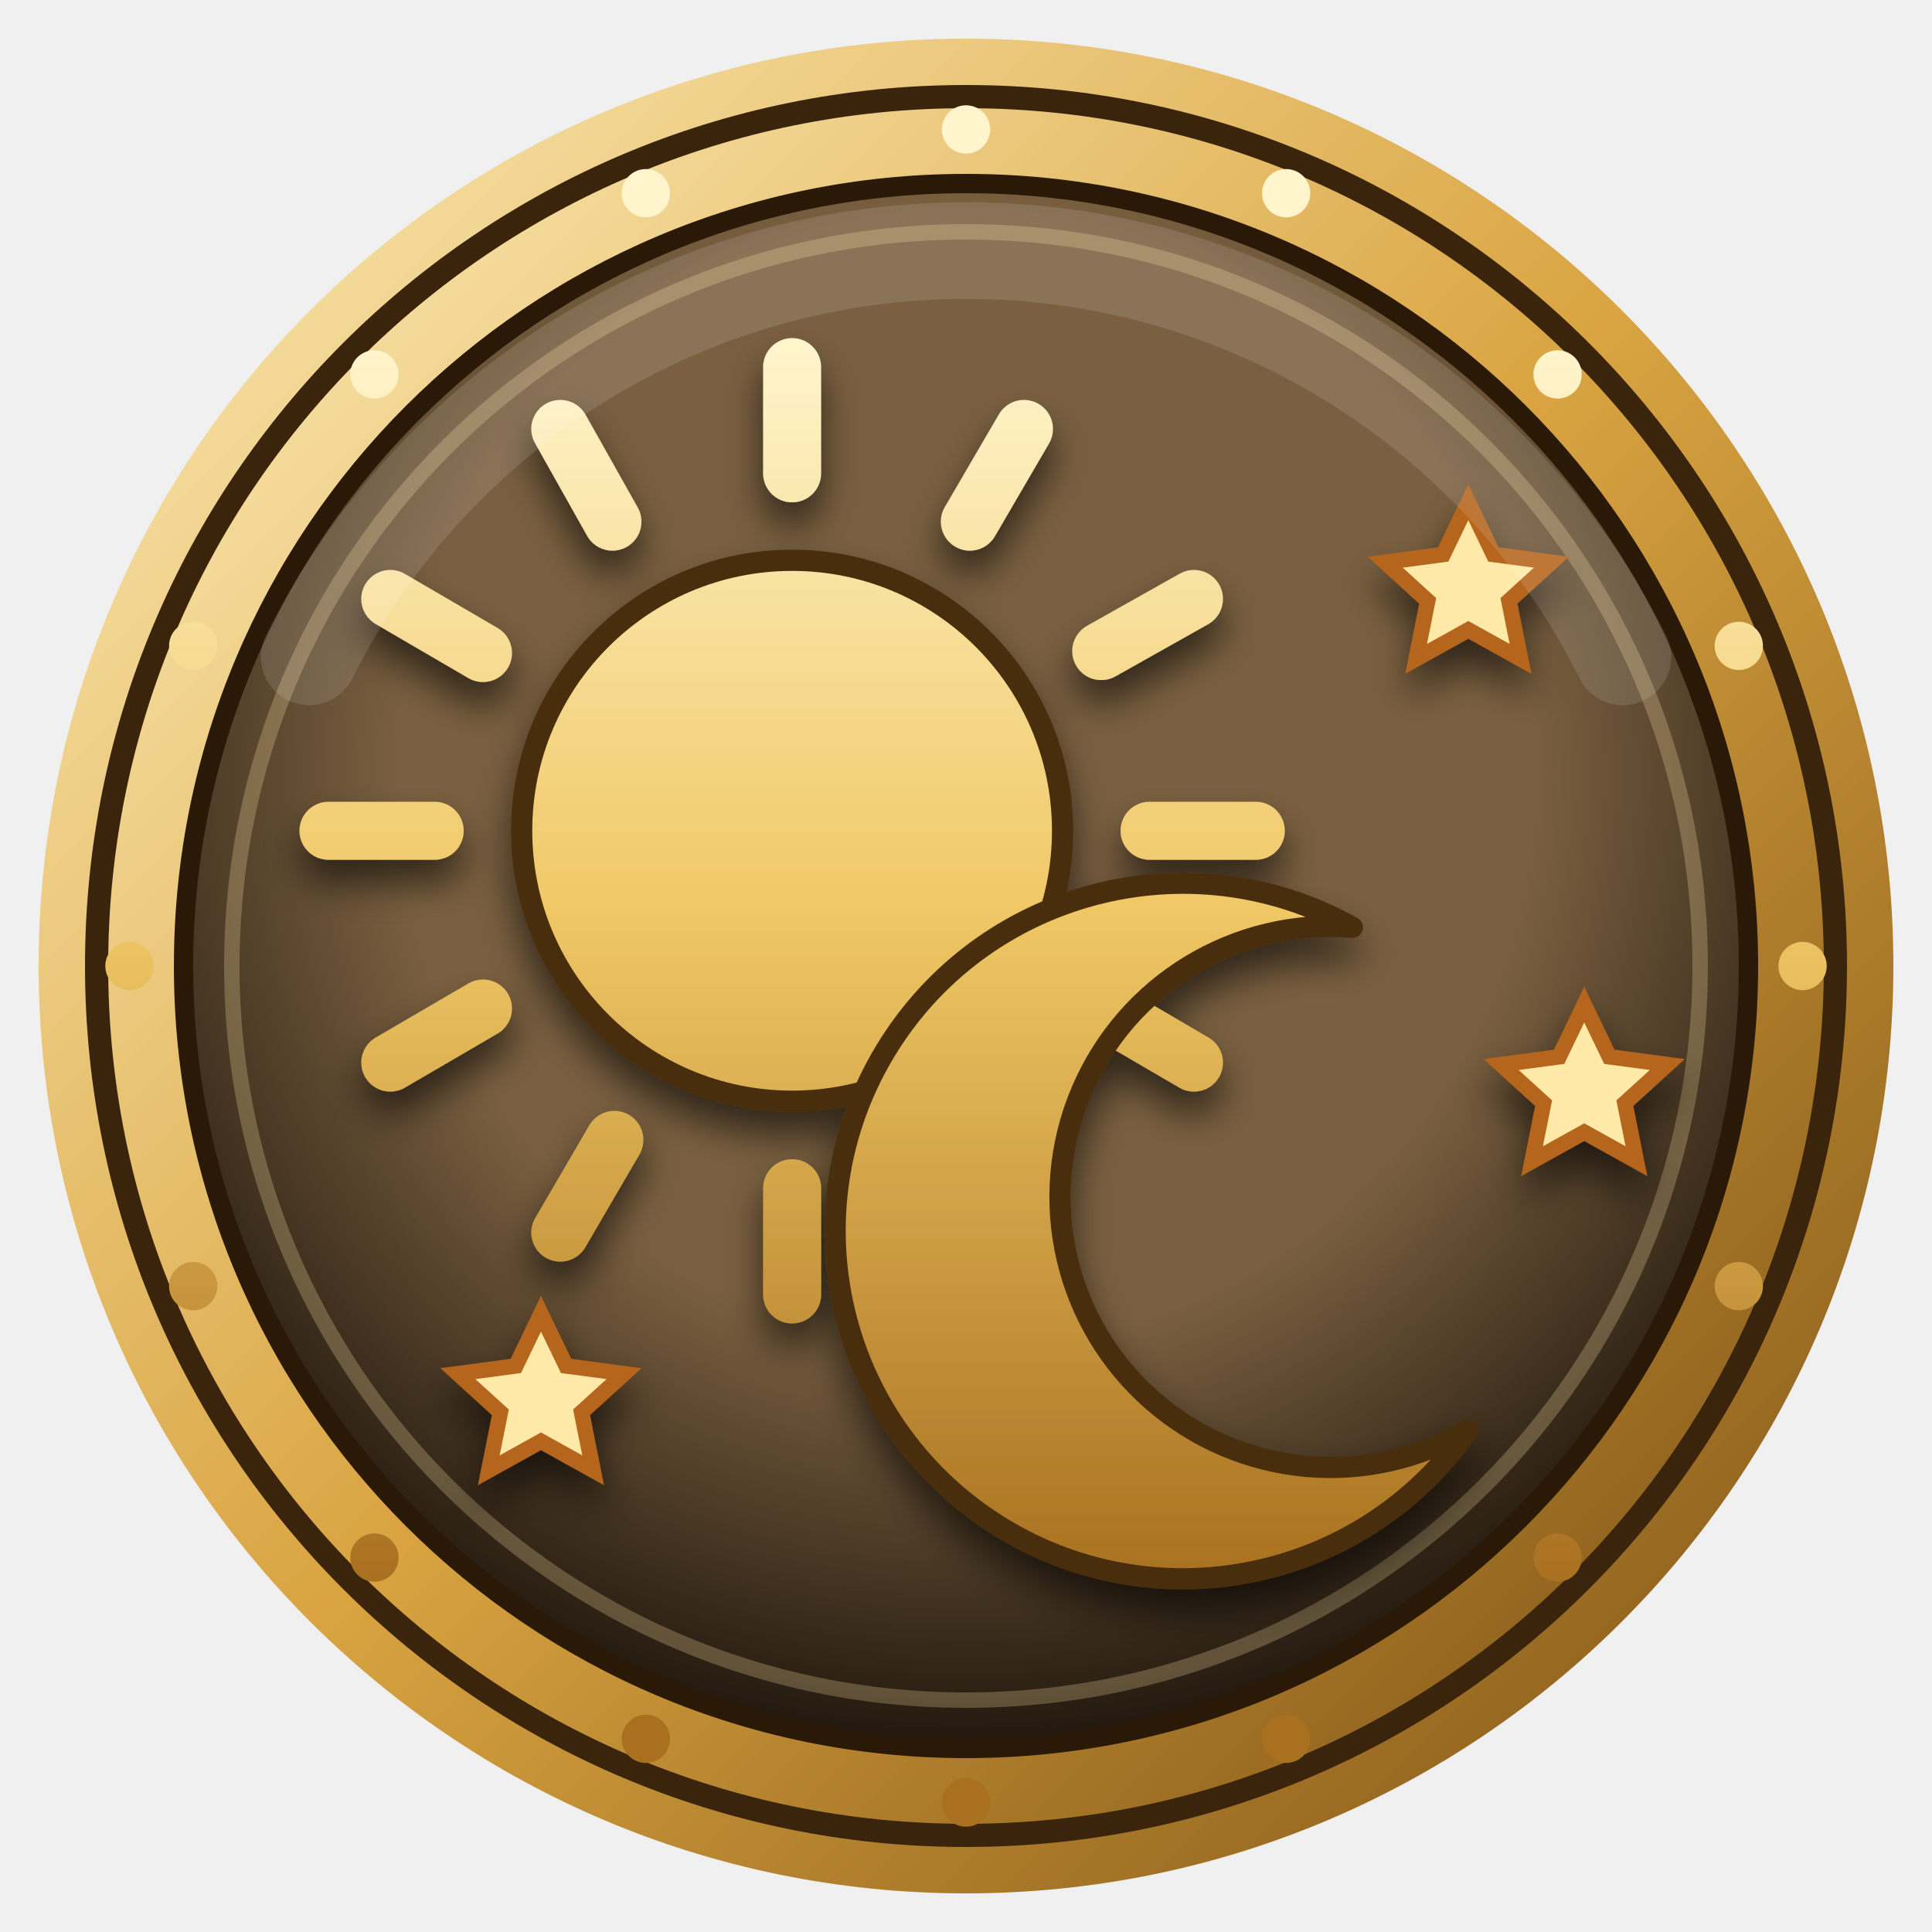
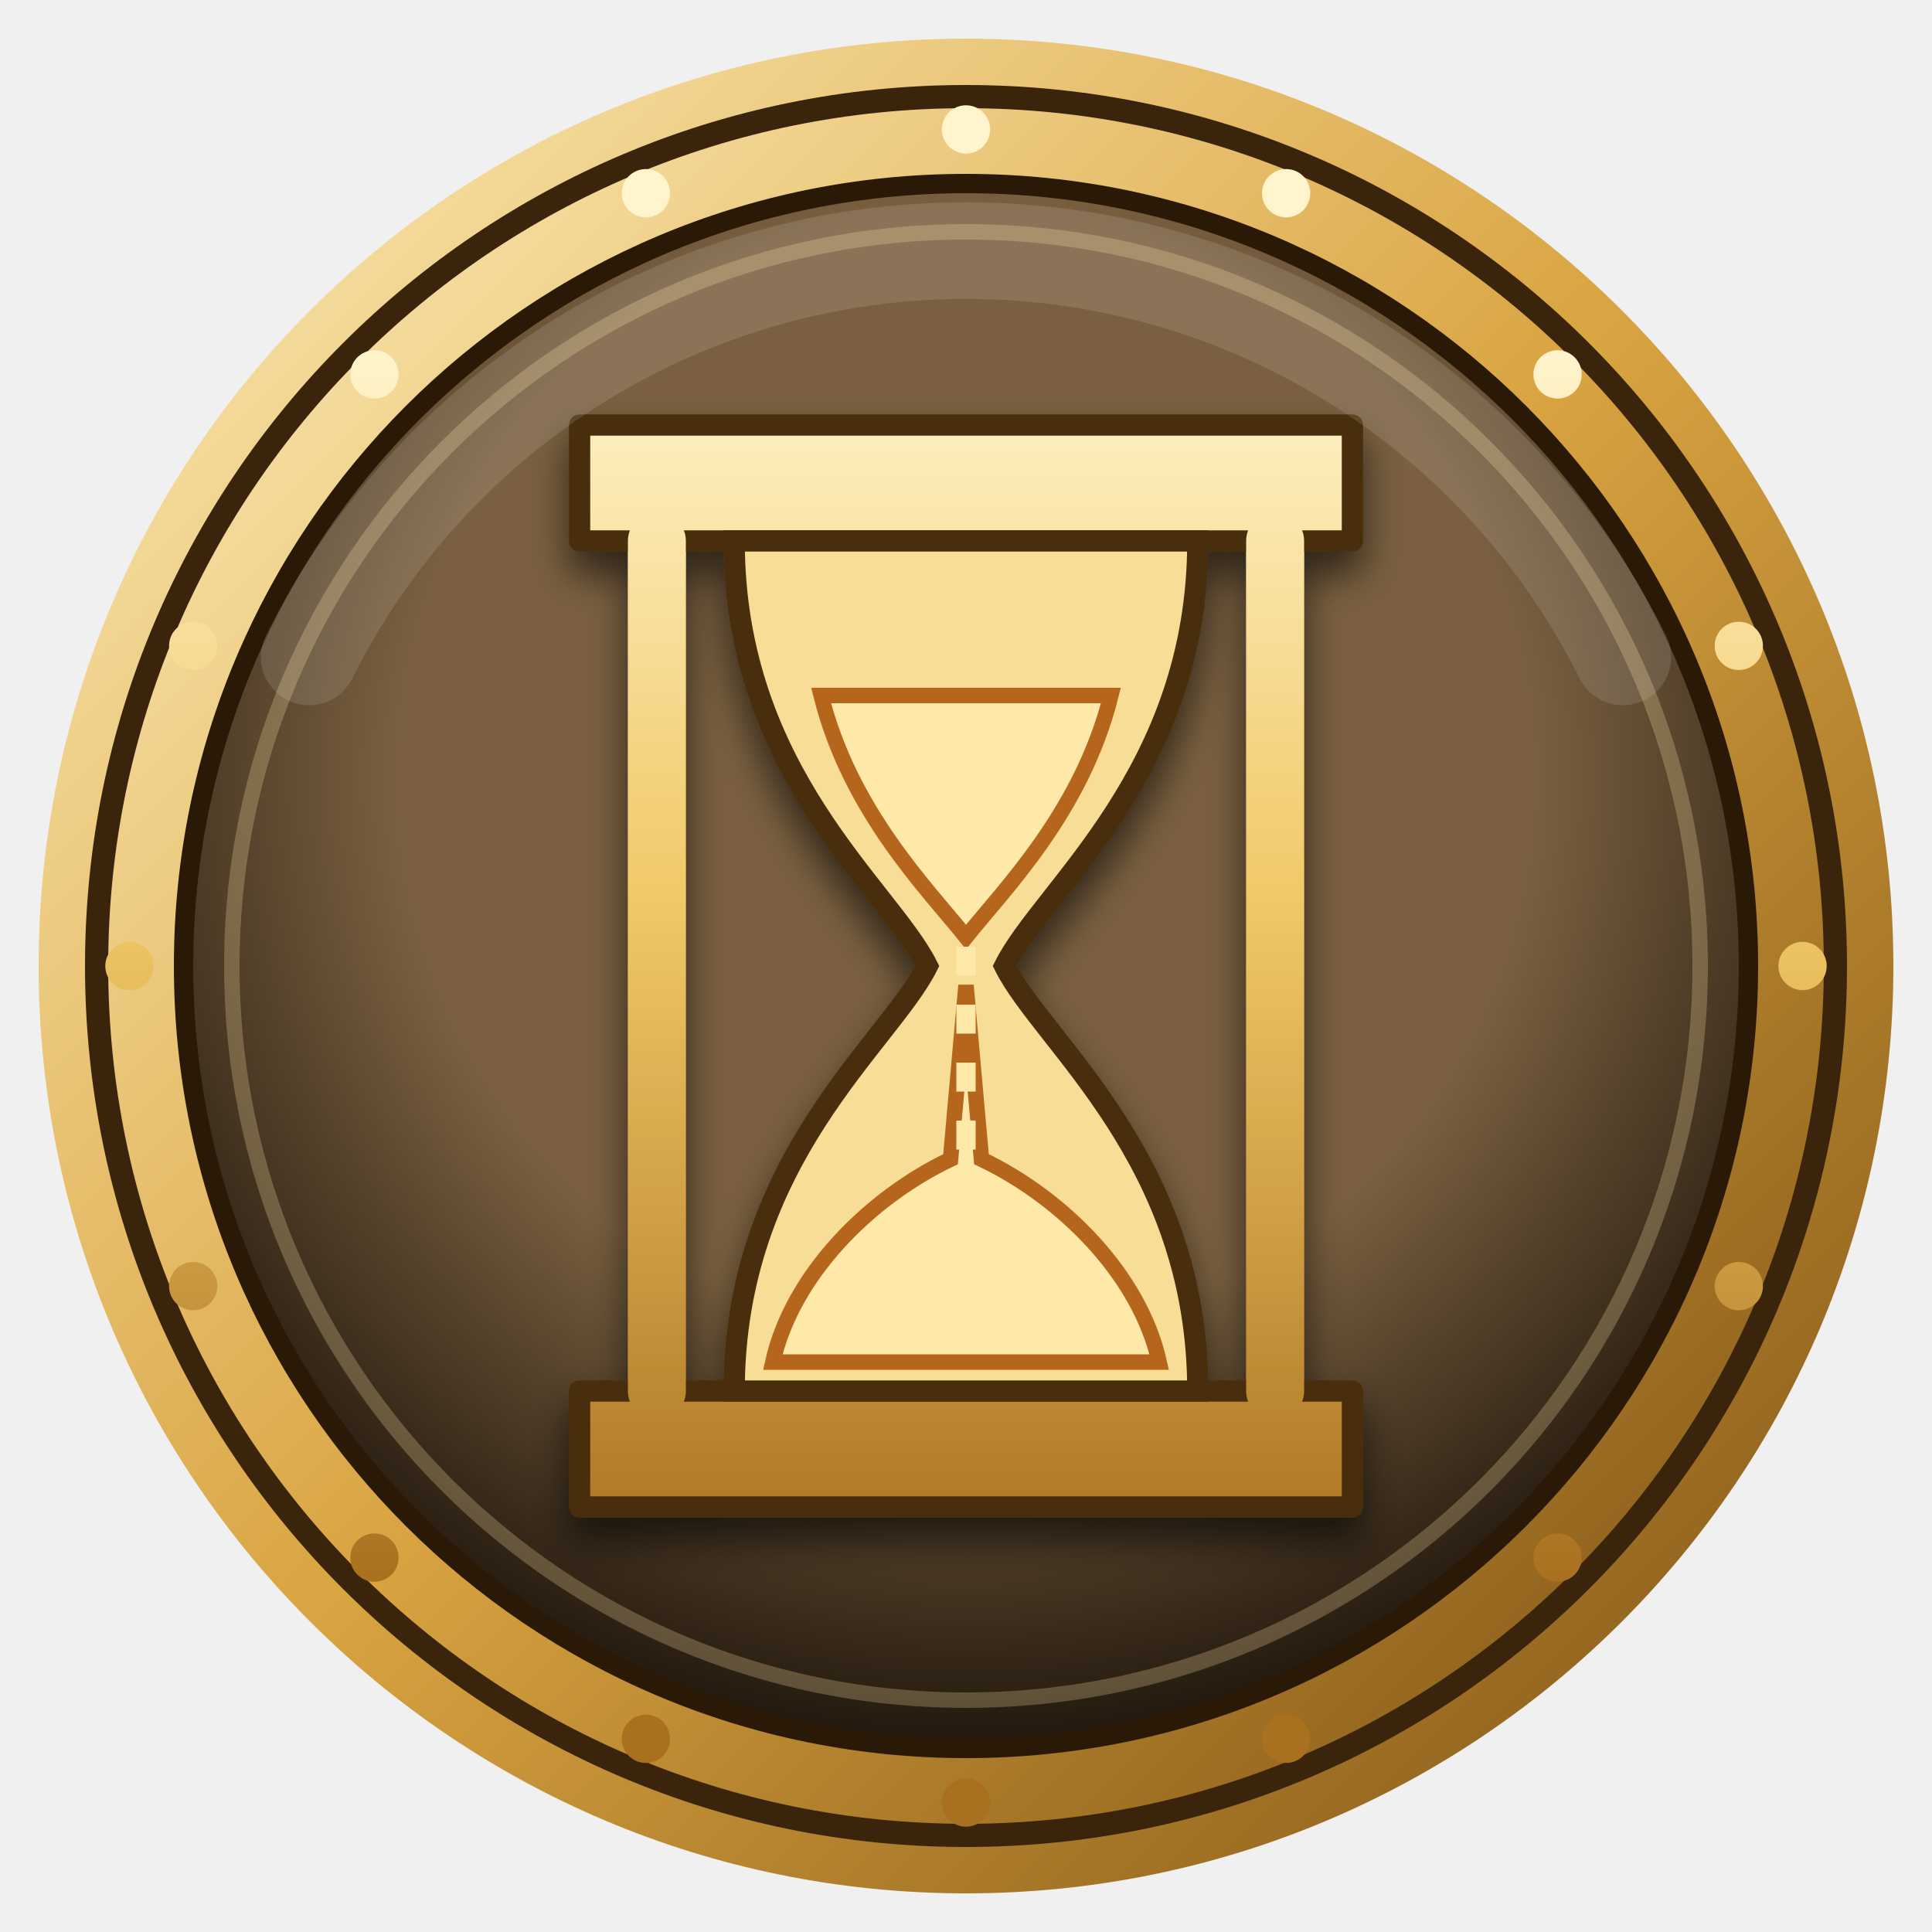
<svg xmlns="http://www.w3.org/2000/svg" viewBox="0 0 100 100" width="256" height="256">
  <defs>
    <radialGradient id="flisacar" cx="50%" cy="38%" r="65%">
      <stop offset="0" stop-color="#7A6040" stop-opacity="1" />
      <stop offset=".55" stop-color="#7A6040" />
      <stop offset="1" stop-color="#140d06" />
    </radialGradient>
    <linearGradient id="gdisacar" gradientUnits="userSpaceOnUse" x1="0" y1="18" x2="0" y2="82">
      <stop offset="0" stop-color="#FFF4CC" />
      <stop offset=".45" stop-color="#F0C866" />
      <stop offset="1" stop-color="#A8701F" />
    </linearGradient>
    <linearGradient id="grisacar" x1="0" y1="0" x2="1" y2="1">
      <stop offset="0" stop-color="#FFF0BE" />
      <stop offset=".5" stop-color="#D9A441" />
      <stop offset="1" stop-color="#7A4E12" />
    </linearGradient>
    <filter id="shisacar" x="-20%" y="-20%" width="140%" height="140%">
      <feDropShadow dx="0" dy="1.2" stdDeviation="1" flood-color="#000" flood-opacity=".6" />
    </filter>
  </defs>
  <style>.g{fill:url(#gdisacar);stroke:#4A2E0C;stroke-width:1.1;stroke-linejoin:round}.g2{fill:#F7DD95;stroke:#4A2E0C;stroke-width:1.1}.f{fill:#FFE9A8;stroke:#B5651D;stroke-width:.8}.d{fill:#2A1906}.dk{fill:#2A1906}.o{fill:#6E7B2A;stroke:#FFE9A8;stroke-width:1}.st{stroke:url(#gdisacar);stroke-linecap:round;fill:none}.ln{stroke:#2A1906;stroke-width:1.4;stroke-linecap:round;fill:none}.ln2{stroke:url(#gdisacar);stroke-width:1.6;fill:none}</style>
  <circle cx="50" cy="50" r="48" fill="url(#grisacar)" />
  <circle cx="50" cy="50" r="45.6" fill="#3A250C" />
  <circle cx="50" cy="50" r="44.4" fill="url(#grisacar)" />
  <circle cx="50" cy="50" r="40.5" fill="url(#flisacar)" stroke="#2A1906" stroke-width="1" />
  <circle cx="93.30" cy="50.00" r="1.25" fill="url(#gdisacar)" />
  <circle cx="90.00" cy="66.57" r="1.25" fill="url(#gdisacar)" />
  <circle cx="80.62" cy="80.62" r="1.25" fill="url(#gdisacar)" />
  <circle cx="66.57" cy="90.00" r="1.25" fill="url(#gdisacar)" />
  <circle cx="50.00" cy="93.30" r="1.25" fill="url(#gdisacar)" />
  <circle cx="33.43" cy="90.00" r="1.25" fill="url(#gdisacar)" />
  <circle cx="19.38" cy="80.62" r="1.25" fill="url(#gdisacar)" />
  <circle cx="10.00" cy="66.57" r="1.25" fill="url(#gdisacar)" />
  <circle cx="6.70" cy="50.00" r="1.25" fill="url(#gdisacar)" />
  <circle cx="10.00" cy="33.43" r="1.25" fill="url(#gdisacar)" />
  <circle cx="19.38" cy="19.38" r="1.25" fill="url(#gdisacar)" />
  <circle cx="33.43" cy="10.00" r="1.25" fill="url(#gdisacar)" />
  <circle cx="50.00" cy="6.70" r="1.25" fill="url(#gdisacar)" />
  <circle cx="66.57" cy="10.00" r="1.25" fill="url(#gdisacar)" />
  <circle cx="80.62" cy="19.38" r="1.25" fill="url(#gdisacar)" />
  <circle cx="90.00" cy="33.43" r="1.25" fill="url(#gdisacar)" />
  <circle cx="50" cy="50" r="38" fill="none" stroke="#FFE9A8" stroke-opacity=".25" stroke-width=".8" />
  <g filter="url(#shisacar)">
-     <path d="M59.5 43.0 L65.0 43.0" class="st" stroke-width="3" />
-     <path d="M57.0 52.2 L61.8 55.0" class="st" stroke-width="3" />
-     <path d="M50.2 59.0 L53.0 63.8" class="st" stroke-width="3" />
-     <path d="M41.0 61.5 L41.0 67.0" class="st" stroke-width="3" />
-     <path d="M31.8 59.0 L29.0 63.8" class="st" stroke-width="3" />
-     <path d="M25.0 52.2 L20.2 55.0" class="st" stroke-width="3" />
-     <path d="M22.5 43.0 L17.0 43.0" class="st" stroke-width="3" />
-     <path d="M25.0 33.8 L20.2 31.0" class="st" stroke-width="3" />
-     <path d="M31.7 27.0 L29.0 22.2" class="st" stroke-width="3" />
-     <path d="M41.0 24.5 L41.0 19.0" class="st" stroke-width="3" />
-     <path d="M50.2 27.0 L53.0 22.2" class="st" stroke-width="3" />
-     <path d="M57.0 33.7 L61.8 31.0" class="st" stroke-width="3" />
-     <circle cx="41" cy="43" r="14" class="g" />
-     <path d="M70 48 a18 18 0 1 0 6 26 a14 14 0 1 1 -6 -26 Z" class="g" />
-     <path d="M76 26 l1.3 2.7 l3 .4 l-2.2 2 l.6 3 l-2.7 -1.5 l-2.7 1.5 l.6 -3 l-2.2 -2 l3 -.4 Z" class="f" />
-     <path d="M28 68 l1.3 2.7 l3 .4 l-2.2 2 l.6 3 l-2.7 -1.5 l-2.7 1.5 l.6 -3 l-2.2 -2 l3 -.4 Z" class="f" />
-     <path d="M82 52 l1.3 2.7 l3 .4 l-2.2 2 l.6 3 l-2.7 -1.5 l-2.7 1.5 l.6 -3 l-2.2 -2 l3 -.4 Z" class="f" />
+     <path d="M30 22 h40 v6 h-40 Z" class="g" />
+     <path d="M30 72 h40 v6 h-40 Z" class="g" />
+     <path d="M34 28 V72 M66 28 V72" class="st" stroke-width="3" />
+     <path d="M38 28 h24 C62 40 54 46 52 50 C54 54 62 60 62 72 h-24 C38 60 46 54 48 50 C46 46 38 40 38 28 Z" class="g2" />
+     <path d="M42.5 36 h15 C56 42 52 46 50 48.5 C48 46 44 42 42.5 36 Z" class="f" />
+     <path d="M50 51 L50.8 60 C55 62 59 66 60 70.5 h-20 C41 66 45 62 49.2 60 Z" class="f" />
+     <path d="M50 49 V62" stroke="#FFE9A8" stroke-width="1" stroke-dasharray="1.5 1.5" />
  </g>
  <path d="M16 34 A38 38 0 0 1 84 34" fill="none" stroke="#fff" stroke-opacity=".12" stroke-width="5" stroke-linecap="round" />
</svg>
